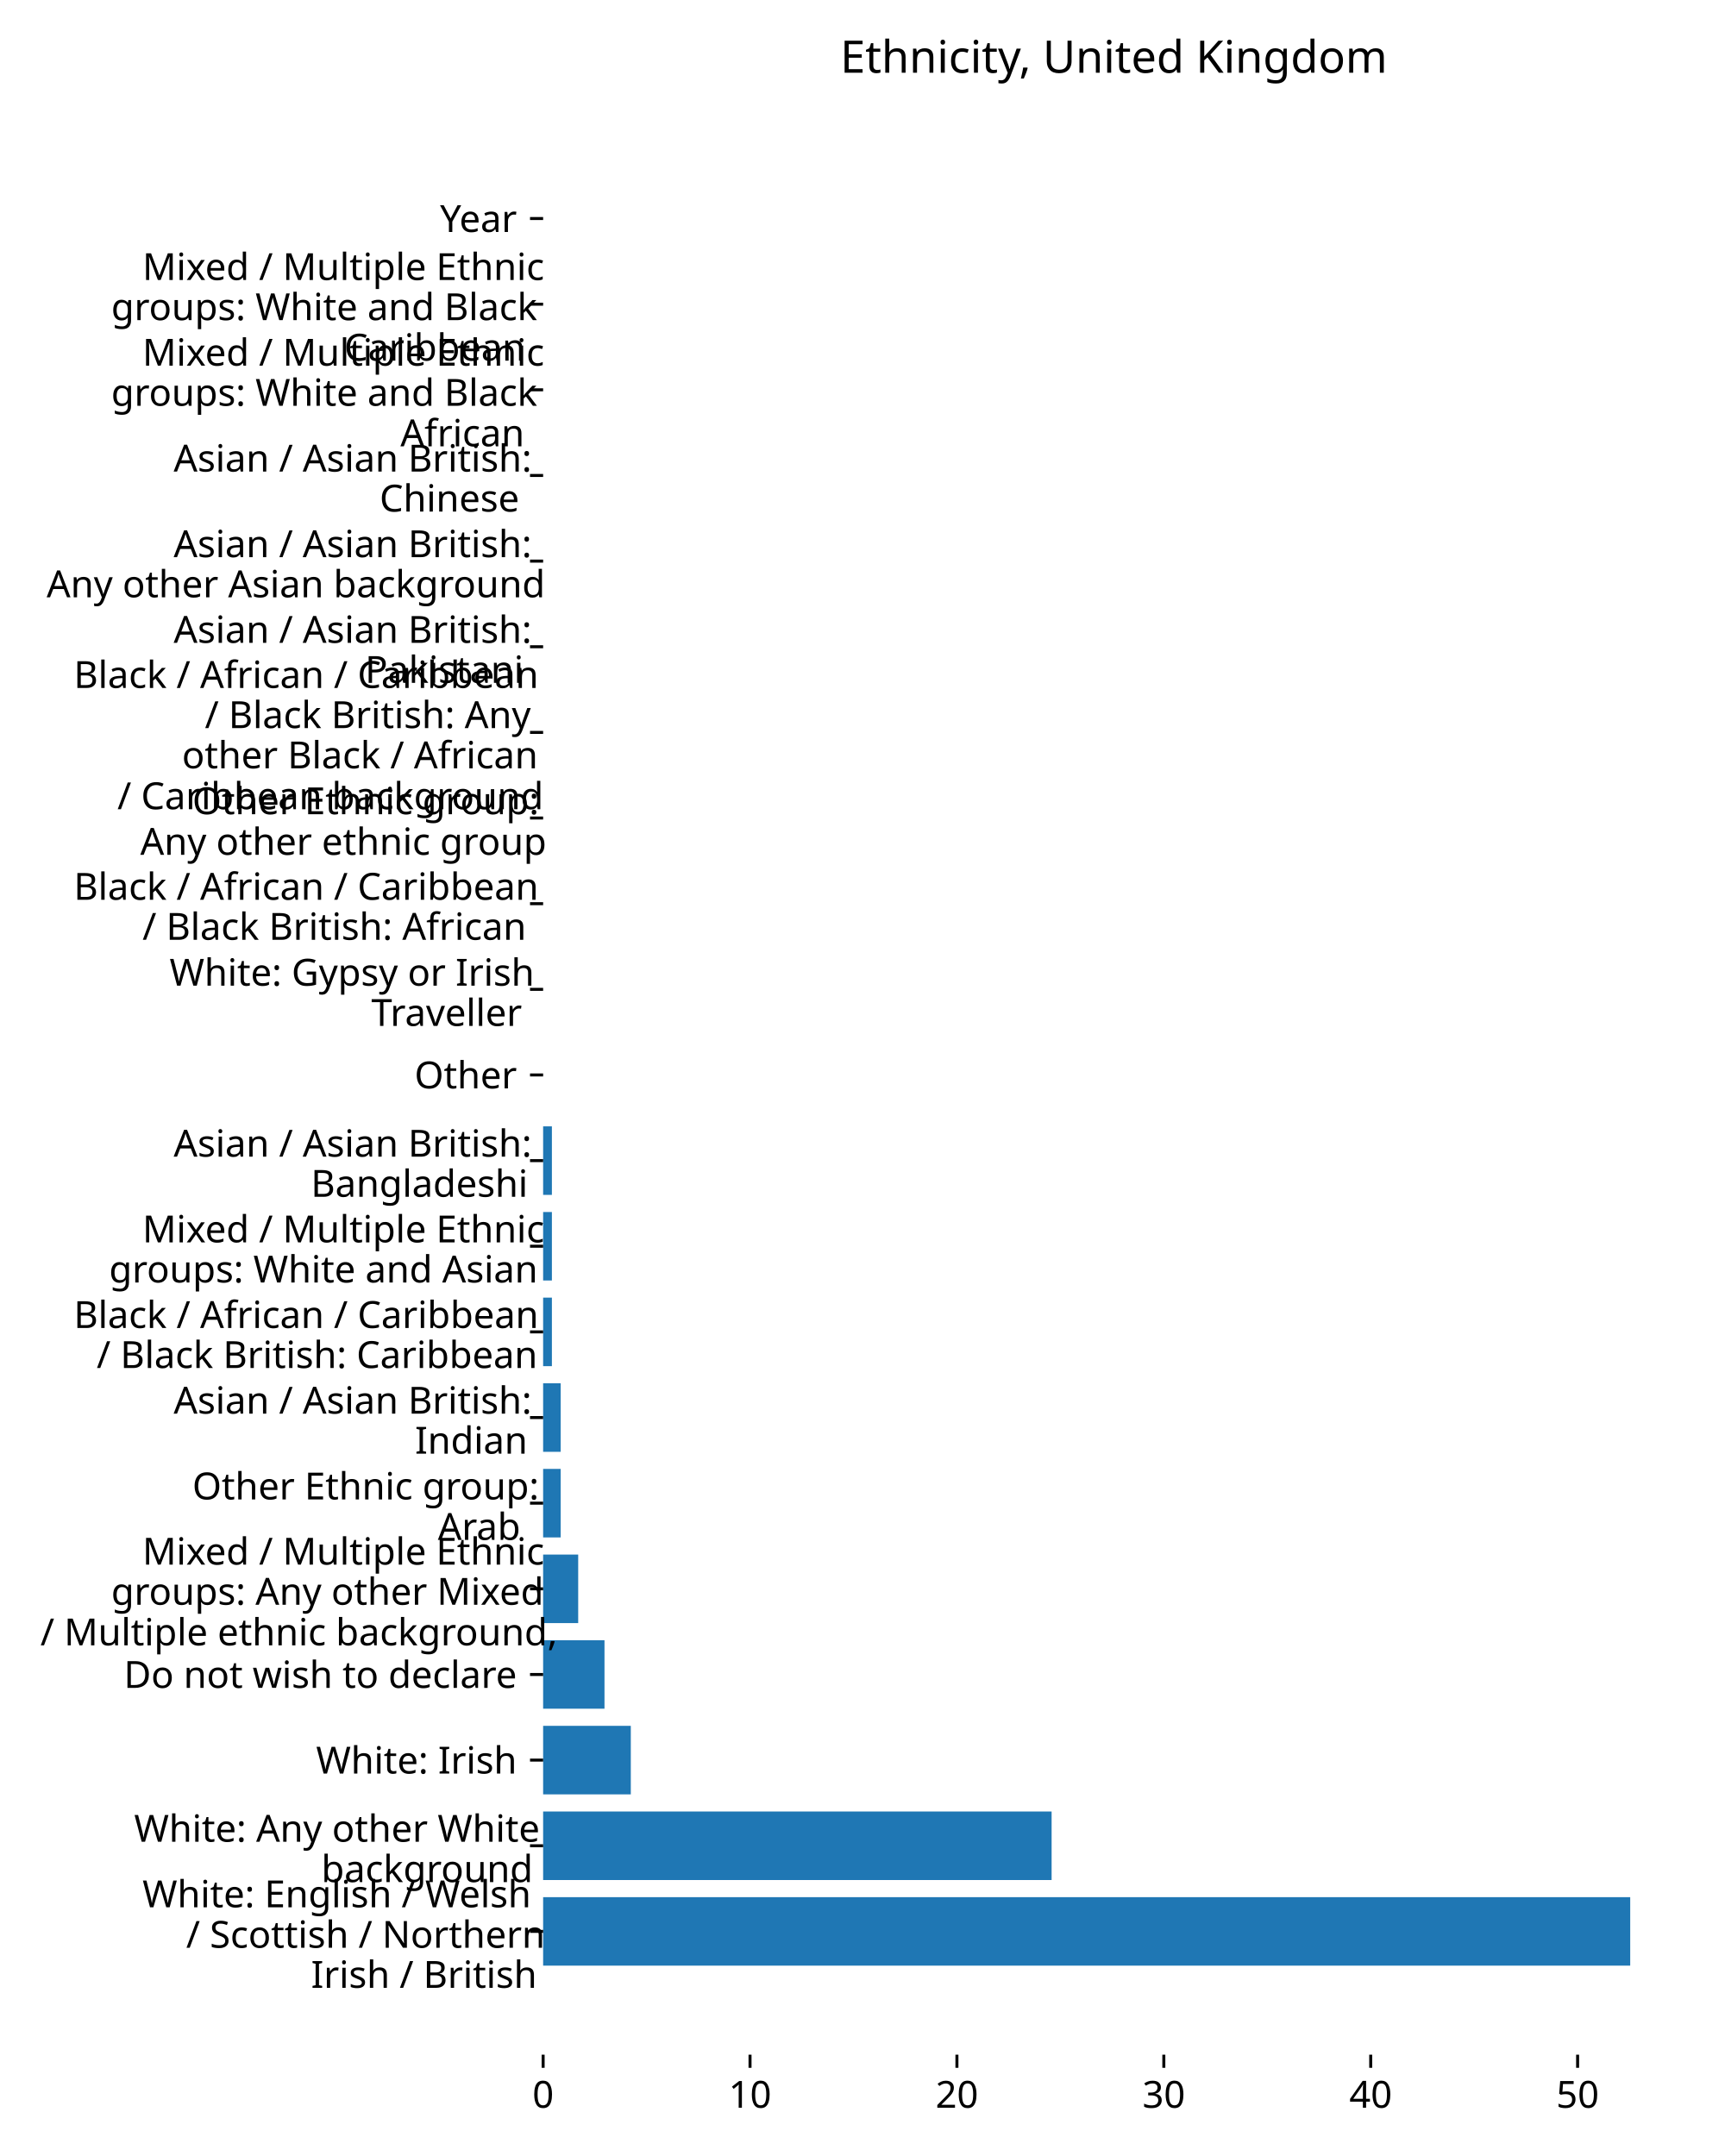
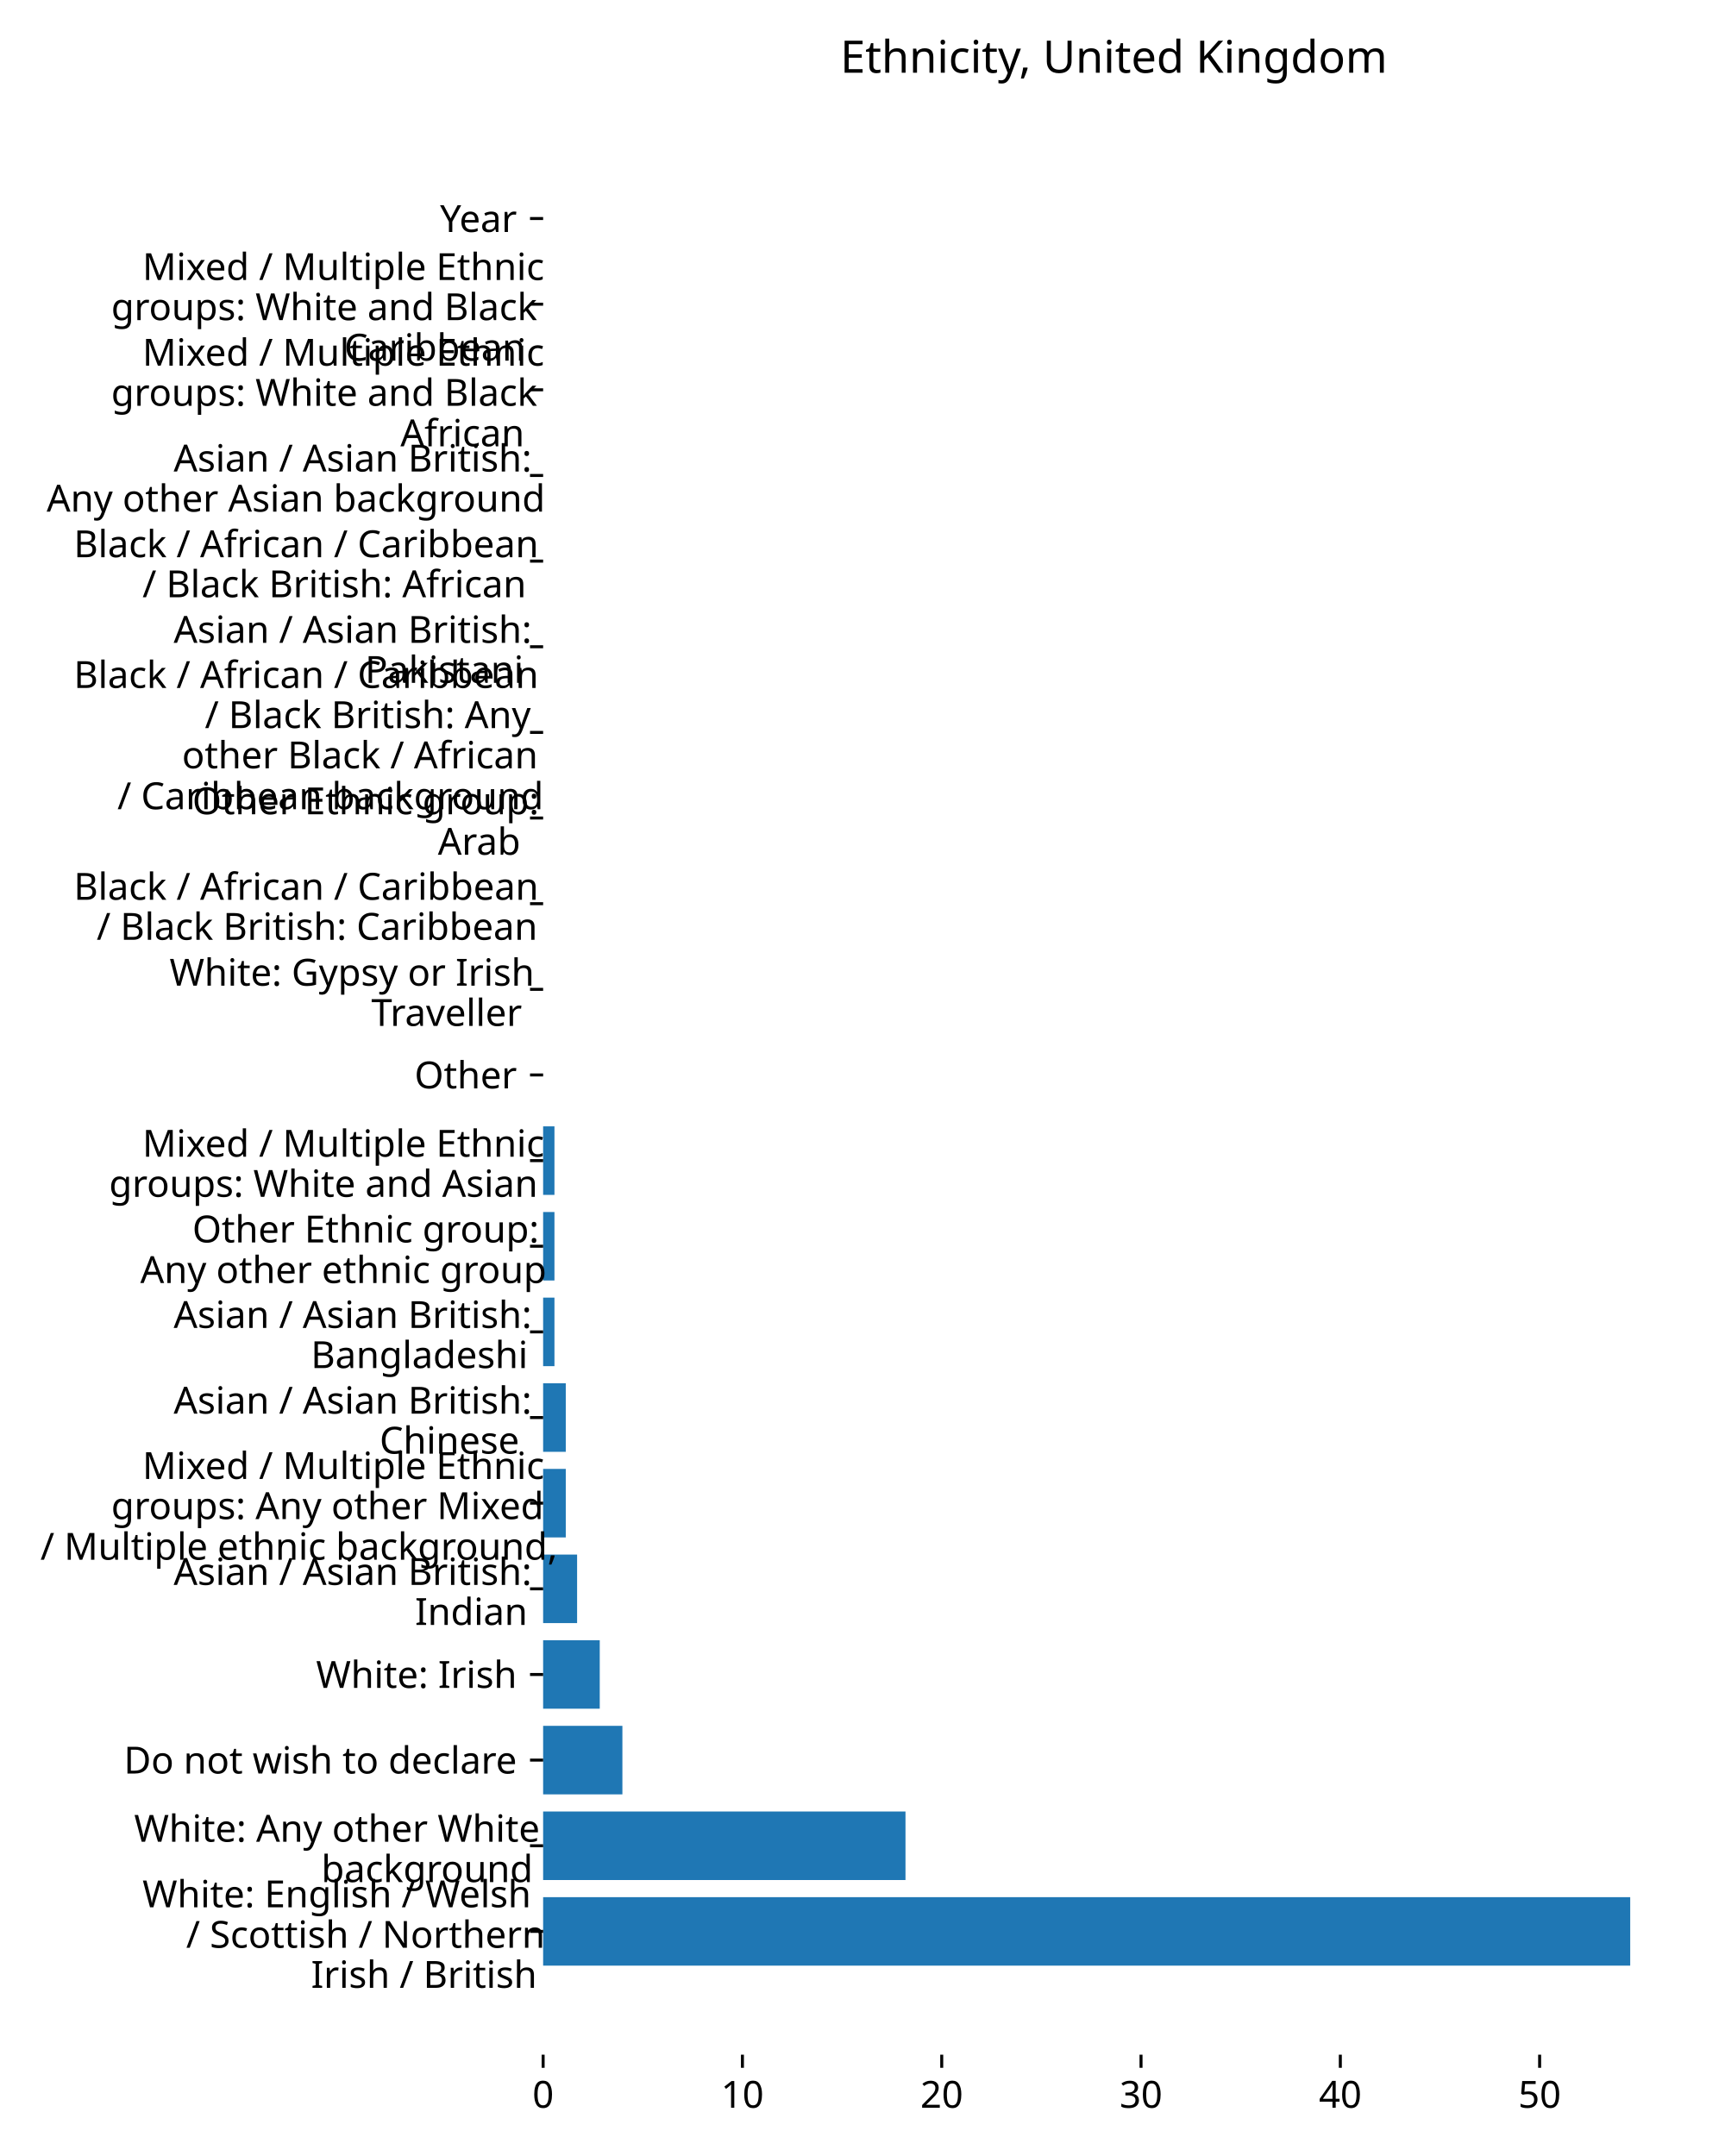
<svg xmlns="http://www.w3.org/2000/svg" xmlns:xlink="http://www.w3.org/1999/xlink" width="460.8pt" height="576pt" viewBox="0 0 460.8 576" version="1.1">
  <defs>
    <style type="text/css">*{stroke-linejoin: round; stroke-linecap: butt}</style>
  </defs>
  <g id="figure_1">
    <g id="patch_1">
      <path d="M 0 576  L 460.8 576  L 460.8 0  L 0 0  z " style="fill: #ffffff" />
    </g>
    <g id="axes_1">
      <g id="patch_2">
        <path d="M 145.086 548.942  L 450 548.942  L 450 25.436  L 145.086 25.436  z " style="fill: #ffffff" />
      </g>
      <g id="patch_3">
        <path d="M 145.086 525.146  L 435.48 525.146  L 435.48 506.842  L 145.086 506.842  z " clip-path="url(#p809b9ff644)" style="fill: #1f77b4" />
      </g>
      <g id="patch_4">
-         <path d="M 145.086 502.266  L 280.916 502.266  L 280.916 483.962  L 145.086 483.962  z " clip-path="url(#p809b9ff644)" style="fill: #1f77b4" />
+         <path d="M 145.086 502.266  L 241.884 502.266  L 241.884 483.962  L 145.086 483.962  z " clip-path="url(#p809b9ff644)" style="fill: #1f77b4" />
      </g>
      <g id="patch_5">
-         <path d="M 145.086 479.385  L 168.505 479.385  L 168.505 461.081  L 145.086 461.081  z " clip-path="url(#p809b9ff644)" style="fill: #1f77b4" />
+         <path d="M 145.086 479.385  L 166.261 479.385  L 166.261 461.081  L 145.086 461.081  z " clip-path="url(#p809b9ff644)" style="fill: #1f77b4" />
      </g>
      <g id="patch_6">
-         <path d="M 145.086 456.505  L 161.479 456.505  L 161.479 438.201  L 145.086 438.201  z " clip-path="url(#p809b9ff644)" style="fill: #1f77b4" />
+         <path d="M 145.086 456.505  L 160.211 456.505  L 160.211 438.201  L 145.086 438.201  z " clip-path="url(#p809b9ff644)" style="fill: #1f77b4" />
      </g>
      <g id="patch_7">
-         <path d="M 145.086 433.624  L 154.453 433.624  L 154.453 415.32  L 145.086 415.32  z " clip-path="url(#p809b9ff644)" style="fill: #1f77b4" />
+         <path d="M 145.086 433.624  L 154.161 433.624  L 154.161 415.32  L 145.086 415.32  z " clip-path="url(#p809b9ff644)" style="fill: #1f77b4" />
      </g>
      <g id="patch_8">
-         <path d="M 145.086 410.744  L 149.77 410.744  L 149.77 392.44  L 145.086 392.44  z " clip-path="url(#p809b9ff644)" style="fill: #1f77b4" />
+         <path d="M 145.086 410.744  L 151.136 410.744  L 151.136 392.44  L 145.086 392.44  z " clip-path="url(#p809b9ff644)" style="fill: #1f77b4" />
      </g>
      <g id="patch_9">
-         <path d="M 145.086 387.863  L 149.77 387.863  L 149.77 369.559  L 145.086 369.559  z " clip-path="url(#p809b9ff644)" style="fill: #1f77b4" />
+         <path d="M 145.086 387.863  L 151.136 387.863  L 151.136 369.559  L 145.086 369.559  z " clip-path="url(#p809b9ff644)" style="fill: #1f77b4" />
      </g>
      <g id="patch_10">
-         <path d="M 145.086 364.983  L 147.428 364.983  L 147.428 346.679  L 145.086 346.679  z " clip-path="url(#p809b9ff644)" style="fill: #1f77b4" />
+         <path d="M 145.086 364.983  L 148.111 364.983  L 148.111 346.679  L 145.086 346.679  z " clip-path="url(#p809b9ff644)" style="fill: #1f77b4" />
      </g>
      <g id="patch_11">
-         <path d="M 145.086 342.102  L 147.428 342.102  L 147.428 323.798  L 145.086 323.798  z " clip-path="url(#p809b9ff644)" style="fill: #1f77b4" />
+         <path d="M 145.086 342.102  L 148.111 342.102  L 148.111 323.798  L 145.086 323.798  z " clip-path="url(#p809b9ff644)" style="fill: #1f77b4" />
      </g>
      <g id="patch_12">
-         <path d="M 145.086 319.222  L 147.428 319.222  L 147.428 300.918  L 145.086 300.918  z " clip-path="url(#p809b9ff644)" style="fill: #1f77b4" />
+         <path d="M 145.086 319.222  L 148.111 319.222  L 148.111 300.918  L 145.086 300.918  z " clip-path="url(#p809b9ff644)" style="fill: #1f77b4" />
      </g>
      <g id="patch_13">
        <path d="M 145.086 296.341  L 145.086 296.341  L 145.086 278.037  L 145.086 278.037  z " clip-path="url(#p809b9ff644)" style="fill: #1f77b4" />
      </g>
      <g id="patch_14">
        <path d="M 145.086 273.461  L 145.086 273.461  L 145.086 255.157  L 145.086 255.157  z " clip-path="url(#p809b9ff644)" style="fill: #1f77b4" />
      </g>
      <g id="patch_15">
        <path d="M 145.086 250.58  L 145.086 250.58  L 145.086 232.276  L 145.086 232.276  z " clip-path="url(#p809b9ff644)" style="fill: #1f77b4" />
      </g>
      <g id="patch_16">
        <path d="M 145.086 227.7  L 145.086 227.7  L 145.086 209.396  L 145.086 209.396  z " clip-path="url(#p809b9ff644)" style="fill: #1f77b4" />
      </g>
      <g id="patch_17">
        <path d="M 145.086 204.819  L 145.086 204.819  L 145.086 186.515  L 145.086 186.515  z " clip-path="url(#p809b9ff644)" style="fill: #1f77b4" />
      </g>
      <g id="patch_18">
        <path d="M 145.086 181.939  L 145.086 181.939  L 145.086 163.634  L 145.086 163.634  z " clip-path="url(#p809b9ff644)" style="fill: #1f77b4" />
      </g>
      <g id="patch_19">
        <path d="M 145.086 159.058  L 145.086 159.058  L 145.086 140.754  L 145.086 140.754  z " clip-path="url(#p809b9ff644)" style="fill: #1f77b4" />
      </g>
      <g id="patch_20">
        <path d="M 145.086 136.178  L 145.086 136.178  L 145.086 117.873  L 145.086 117.873  z " clip-path="url(#p809b9ff644)" style="fill: #1f77b4" />
      </g>
      <g id="patch_21">
        <path d="M 145.086 113.297  L 145.086 113.297  L 145.086 94.993  L 145.086 94.993  z " clip-path="url(#p809b9ff644)" style="fill: #1f77b4" />
      </g>
      <g id="patch_22">
        <path d="M 145.086 90.417  L 145.086 90.417  L 145.086 72.112  L 145.086 72.112  z " clip-path="url(#p809b9ff644)" style="fill: #1f77b4" />
      </g>
      <g id="patch_23">
        <path d="M 145.086 67.536  L 145.086 67.536  L 145.086 49.232  L 145.086 49.232  z " clip-path="url(#p809b9ff644)" style="fill: #1f77b4" />
      </g>
      <g id="matplotlib.axis_1">
        <g id="xtick_1">
          <g id="line2d_1">
            <defs>
              <path id="m4c99cd72f3" d="M 0 0  L 0 3.5  " style="stroke: #000000; stroke-width: 0.8" />
            </defs>
            <g>
              <use xlink:href="#m4c99cd72f3" x="145.086" y="548.942" style="stroke: #000000; stroke-width: 0.8" />
            </g>
          </g>
          <g id="text_1">
            <text style="font: 10px 'sans-serif'; text-anchor: middle" x="145.086" y="563.116" transform="rotate(-0, 145.0859, 563.1156)">0</text>
          </g>
        </g>
        <g id="xtick_2">
          <g id="line2d_2">
            <g>
-               <use xlink:href="#m4c99cd72f3" x="200.355" y="548.942" style="stroke: #000000; stroke-width: 0.8" />
+               <use xlink:href="#m4c99cd72f3" x="198.325" y="548.942" style="stroke: #000000; stroke-width: 0.8" />
            </g>
          </g>
          <g id="text_2">
-             <text style="font: 10px 'sans-serif'; text-anchor: middle" x="200.355" y="563.116" transform="rotate(-0, 200.3545, 563.1156)">10</text>
+             <text style="font: 10px 'sans-serif'; text-anchor: middle" x="198.325" y="563.116" transform="rotate(-0, 198.3249, 563.1156)">10</text>
          </g>
        </g>
        <g id="xtick_3">
          <g id="line2d_3">
            <g>
-               <use xlink:href="#m4c99cd72f3" x="255.623" y="548.942" style="stroke: #000000; stroke-width: 0.8" />
+               <use xlink:href="#m4c99cd72f3" x="251.564" y="548.942" style="stroke: #000000; stroke-width: 0.8" />
            </g>
          </g>
          <g id="text_3">
-             <text style="font: 10px 'sans-serif'; text-anchor: middle" x="255.623" y="563.116" transform="rotate(-0, 255.6231, 563.1156)">20</text>
+             <text style="font: 10px 'sans-serif'; text-anchor: middle" x="251.564" y="563.116" transform="rotate(-0, 251.5639, 563.1156)">20</text>
          </g>
        </g>
        <g id="xtick_4">
          <g id="line2d_4">
            <g>
-               <use xlink:href="#m4c99cd72f3" x="310.892" y="548.942" style="stroke: #000000; stroke-width: 0.8" />
+               <use xlink:href="#m4c99cd72f3" x="304.803" y="548.942" style="stroke: #000000; stroke-width: 0.8" />
            </g>
          </g>
          <g id="text_4">
-             <text style="font: 10px 'sans-serif'; text-anchor: middle" x="310.892" y="563.116" transform="rotate(-0, 310.8917, 563.1156)">30</text>
+             <text style="font: 10px 'sans-serif'; text-anchor: middle" x="304.803" y="563.116" transform="rotate(-0, 304.8028, 563.1156)">30</text>
          </g>
        </g>
        <g id="xtick_5">
          <g id="line2d_5">
            <g>
-               <use xlink:href="#m4c99cd72f3" x="366.16" y="548.942" style="stroke: #000000; stroke-width: 0.8" />
+               <use xlink:href="#m4c99cd72f3" x="358.042" y="548.942" style="stroke: #000000; stroke-width: 0.8" />
            </g>
          </g>
          <g id="text_5">
-             <text style="font: 10px 'sans-serif'; text-anchor: middle" x="366.16" y="563.116" transform="rotate(-0, 366.1603, 563.1156)">40</text>
+             <text style="font: 10px 'sans-serif'; text-anchor: middle" x="358.042" y="563.116" transform="rotate(-0, 358.0418, 563.1156)">40</text>
          </g>
        </g>
        <g id="xtick_6">
          <g id="line2d_6">
            <g>
-               <use xlink:href="#m4c99cd72f3" x="421.429" y="548.942" style="stroke: #000000; stroke-width: 0.8" />
+               <use xlink:href="#m4c99cd72f3" x="411.281" y="548.942" style="stroke: #000000; stroke-width: 0.8" />
            </g>
          </g>
          <g id="text_6">
-             <text style="font: 10px 'sans-serif'; text-anchor: middle" x="421.429" y="563.116" transform="rotate(-0, 421.4289, 563.1156)">50</text>
+             <text style="font: 10px 'sans-serif'; text-anchor: middle" x="411.281" y="563.116" transform="rotate(-0, 411.2808, 563.1156)">50</text>
          </g>
        </g>
      </g>
      <g id="matplotlib.axis_2">
        <g id="ytick_1">
          <g id="line2d_7">
            <defs>
              <path id="m8e343aef83" d="M 0 0  L -3.5 0  " style="stroke: #000000; stroke-width: 0.8" />
            </defs>
            <g>
              <use xlink:href="#m8e343aef83" x="145.086" y="515.994" style="stroke: #000000; stroke-width: 0.8" />
            </g>
          </g>
          <g id="text_7">
            <text style="font: 10px 'sans-serif'" transform="translate(38.05469 509.5535)">White: English / Welsh</text>
            <text style="font: 10px 'sans-serif'" transform="translate(49.72187 520.3741)">/ Scottish / Northern</text>
            <text style="font: 10px 'sans-serif'" transform="translate(83.07812 531.0666)">Irish / British</text>
          </g>
        </g>
        <g id="ytick_2">
          <g id="line2d_8">
            <g>
              <use xlink:href="#m8e343aef83" x="145.086" y="493.114" style="stroke: #000000; stroke-width: 0.8" />
            </g>
          </g>
          <g id="text_8">
            <text style="font: 10px 'sans-serif'" transform="translate(35.82969 492.0419)">White: Any other White</text>
            <text style="font: 10px 'sans-serif'" transform="translate(85.82969 502.8219)">background</text>
          </g>
        </g>
        <g id="ytick_3">
          <g id="line2d_9">
            <g>
              <use xlink:href="#m8e343aef83" x="145.086" y="470.233" style="stroke: #000000; stroke-width: 0.8" />
            </g>
          </g>
          <g id="text_9">
-             <text style="font: 10px 'sans-serif'; text-anchor: end" x="138.086" y="473.82" transform="rotate(-0, 138.0859, 473.82)">White: Irish</text>
+             <text style="font: 10px 'sans-serif'; text-anchor: end" x="138.086" y="473.82" transform="rotate(-0, 138.0859, 473.82)">Do not wish to declare</text>
          </g>
        </g>
        <g id="ytick_4">
          <g id="line2d_10">
            <g>
              <use xlink:href="#m8e343aef83" x="145.086" y="447.353" style="stroke: #000000; stroke-width: 0.8" />
            </g>
          </g>
          <g id="text_10">
-             <text style="font: 10px 'sans-serif'; text-anchor: end" x="138.086" y="450.939" transform="rotate(-0, 138.0859, 450.9395)">Do not wish to declare</text>
+             <text style="font: 10px 'sans-serif'; text-anchor: end" x="138.086" y="450.939" transform="rotate(-0, 138.0859, 450.9395)">White: Irish</text>
          </g>
        </g>
        <g id="ytick_5">
          <g id="line2d_11">
            <g>
              <use xlink:href="#m8e343aef83" x="145.086" y="424.472" style="stroke: #000000; stroke-width: 0.8" />
            </g>
          </g>
          <g id="text_11">
-             <text style="font: 10px 'sans-serif'" transform="translate(38.05156 418.0057)">Mixed / Multiple Ethnic</text>
-             <text style="font: 10px 'sans-serif'" transform="translate(29.70469 428.7263)">groups: Any other Mixed</text>
-             <text style="font: 10px 'sans-serif'" transform="translate(10.8 439.5751)">/ Multiple ethnic background,</text>
+             <text style="font: 10px 'sans-serif'" transform="translate(46.38437 423.4301)">Asian / Asian British:</text>
+             <text style="font: 10px 'sans-serif'" transform="translate(110.8422 434.1226)">Indian</text>
          </g>
        </g>
        <g id="ytick_6">
          <g id="line2d_12">
            <g>
              <use xlink:href="#m8e343aef83" x="145.086" y="401.592" style="stroke: #000000; stroke-width: 0.8" />
            </g>
          </g>
          <g id="text_12">
-             <text style="font: 10px 'sans-serif'" transform="translate(51.37812 400.5831)">Other Ethnic group:</text>
-             <text style="font: 10px 'sans-serif'" transform="translate(116.9641 411.4038)">Arab</text>
+             <text style="font: 10px 'sans-serif'" transform="translate(38.05156 395.1252)">Mixed / Multiple Ethnic</text>
+             <text style="font: 10px 'sans-serif'" transform="translate(29.70469 405.8458)">groups: Any other Mixed</text>
+             <text style="font: 10px 'sans-serif'" transform="translate(10.8 416.6946)">/ Multiple ethnic background,</text>
          </g>
        </g>
        <g id="ytick_7">
          <g id="line2d_13">
            <g>
              <use xlink:href="#m8e343aef83" x="145.086" y="378.711" style="stroke: #000000; stroke-width: 0.8" />
            </g>
          </g>
          <g id="text_13">
            <text style="font: 10px 'sans-serif'" transform="translate(46.38437 377.669)">Asian / Asian British:</text>
-             <text style="font: 10px 'sans-serif'" transform="translate(110.8422 388.3615)">Indian</text>
+             <text style="font: 10px 'sans-serif'" transform="translate(101.3984 388.3615)">Chinese</text>
          </g>
        </g>
        <g id="ytick_8">
          <g id="line2d_14">
            <g>
              <use xlink:href="#m8e343aef83" x="145.086" y="355.831" style="stroke: #000000; stroke-width: 0.8" />
            </g>
          </g>
          <g id="text_14">
-             <text style="font: 10px 'sans-serif'" transform="translate(19.70312 354.7885)">Black / African / Caribbean</text>
-             <text style="font: 10px 'sans-serif'" transform="translate(25.82031 365.481)">/ Black British: Caribbean</text>
+             <text style="font: 10px 'sans-serif'" transform="translate(46.38437 354.7768)">Asian / Asian British:</text>
+             <text style="font: 10px 'sans-serif'" transform="translate(83.04531 365.4975)">Bangladeshi</text>
          </g>
        </g>
        <g id="ytick_9">
          <g id="line2d_15">
            <g>
              <use xlink:href="#m8e343aef83" x="145.086" y="332.95" style="stroke: #000000; stroke-width: 0.8" />
            </g>
          </g>
          <g id="text_15">
-             <text style="font: 10px 'sans-serif'" transform="translate(38.05156 331.908)">Mixed / Multiple Ethnic</text>
-             <text style="font: 10px 'sans-serif'" transform="translate(29.14219 342.6287)">groups: White and Asian</text>
+             <text style="font: 10px 'sans-serif'" transform="translate(51.37812 331.9299)">Other Ethnic group:</text>
+             <text style="font: 10px 'sans-serif'" transform="translate(37.47344 342.7787)">Any other ethnic group</text>
          </g>
        </g>
        <g id="ytick_10">
          <g id="line2d_16">
            <g>
              <use xlink:href="#m8e343aef83" x="145.086" y="310.07" style="stroke: #000000; stroke-width: 0.8" />
            </g>
          </g>
          <g id="text_16">
-             <text style="font: 10px 'sans-serif'" transform="translate(46.38437 309.0158)">Asian / Asian British:</text>
-             <text style="font: 10px 'sans-serif'" transform="translate(83.04531 319.7364)">Bangladeshi</text>
+             <text style="font: 10px 'sans-serif'" transform="translate(38.05156 309.0275)">Mixed / Multiple Ethnic</text>
+             <text style="font: 10px 'sans-serif'" transform="translate(29.14219 319.7482)">groups: White and Asian</text>
          </g>
        </g>
        <g id="ytick_11">
          <g id="line2d_17">
            <g>
              <use xlink:href="#m8e343aef83" x="145.086" y="287.189" style="stroke: #000000; stroke-width: 0.8" />
            </g>
          </g>
          <g id="text_17">
            <text style="font: 10px 'sans-serif'; text-anchor: end" x="138.086" y="290.776" transform="rotate(-0, 138.0859, 290.7759)">Other</text>
          </g>
        </g>
        <g id="ytick_12">
          <g id="line2d_18">
            <g>
              <use xlink:href="#m8e343aef83" x="145.086" y="264.309" style="stroke: #000000; stroke-width: 0.8" />
            </g>
          </g>
          <g id="text_18">
            <text style="font: 10px 'sans-serif'" transform="translate(45.29219 263.3345)">White: Gypsy or Irish</text>
            <text style="font: 10px 'sans-serif'" transform="translate(99.19219 274.0864)">Traveller</text>
          </g>
        </g>
        <g id="ytick_13">
          <g id="line2d_19">
            <g>
              <use xlink:href="#m8e343aef83" x="145.086" y="241.428" style="stroke: #000000; stroke-width: 0.8" />
            </g>
          </g>
          <g id="text_19">
            <text style="font: 10px 'sans-serif'" transform="translate(19.70312 240.386)">Black / African / Caribbean</text>
-             <text style="font: 10px 'sans-serif'" transform="translate(38.05938 251.0785)">/ Black British:  African</text>
+             <text style="font: 10px 'sans-serif'" transform="translate(25.82031 251.0785)">/ Black British: Caribbean</text>
          </g>
        </g>
        <g id="ytick_14">
          <g id="line2d_20">
            <g>
              <use xlink:href="#m8e343aef83" x="145.086" y="218.548" style="stroke: #000000; stroke-width: 0.8" />
            </g>
          </g>
          <g id="text_20">
-             <text style="font: 10px 'sans-serif'" transform="translate(51.37812 217.5274)">Other Ethnic group:</text>
-             <text style="font: 10px 'sans-serif'" transform="translate(37.47344 228.3761)">Any other ethnic group</text>
+             <text style="font: 10px 'sans-serif'" transform="translate(51.37812 217.5391)">Other Ethnic group:</text>
+             <text style="font: 10px 'sans-serif'" transform="translate(116.9641 228.3597)">Arab</text>
          </g>
        </g>
        <g id="ytick_15">
          <g id="line2d_21">
            <g>
              <use xlink:href="#m8e343aef83" x="145.086" y="195.667" style="stroke: #000000; stroke-width: 0.8" />
            </g>
          </g>
          <g id="text_21">
            <text style="font: 10px 'sans-serif'" transform="translate(19.70312 183.7911)">Black / African / Caribbean</text>
            <text style="font: 10px 'sans-serif'" transform="translate(54.72812 194.5117)">/ Black British: Any</text>
            <text style="font: 10px 'sans-serif'" transform="translate(48.60781 205.2636)">other Black / African</text>
            <text style="font: 10px 'sans-serif'" transform="translate(31.35625 216.1905)">/ Caribbean background</text>
          </g>
        </g>
        <g id="ytick_16">
          <g id="line2d_22">
            <g>
              <use xlink:href="#m8e343aef83" x="145.086" y="172.787" style="stroke: #000000; stroke-width: 0.8" />
            </g>
          </g>
          <g id="text_22">
            <text style="font: 10px 'sans-serif'" transform="translate(46.38437 171.7445)">Asian / Asian British:</text>
            <text style="font: 10px 'sans-serif'" transform="translate(97.51094 182.437)">Pakistani</text>
          </g>
        </g>
        <g id="ytick_17">
          <g id="line2d_23">
            <g>
              <use xlink:href="#m8e343aef83" x="145.086" y="149.906" style="stroke: #000000; stroke-width: 0.8" />
            </g>
          </g>
          <g id="text_23">
-             <text style="font: 10px 'sans-serif'" transform="translate(46.38437 148.8523)">Asian / Asian British:</text>
-             <text style="font: 10px 'sans-serif'" transform="translate(12.45937 159.5729)">Any other Asian background</text>
+             <text style="font: 10px 'sans-serif'" transform="translate(19.70312 148.864)">Black / African / Caribbean</text>
+             <text style="font: 10px 'sans-serif'" transform="translate(38.05938 159.5565)">/ Black British:  African</text>
          </g>
        </g>
        <g id="ytick_18">
          <g id="line2d_24">
            <g>
              <use xlink:href="#m8e343aef83" x="145.086" y="127.026" style="stroke: #000000; stroke-width: 0.8" />
            </g>
          </g>
          <g id="text_24">
-             <text style="font: 10px 'sans-serif'" transform="translate(46.38437 125.9835)">Asian / Asian British:</text>
-             <text style="font: 10px 'sans-serif'" transform="translate(101.3984 136.676)">Chinese</text>
+             <text style="font: 10px 'sans-serif'" transform="translate(46.38437 125.9718)">Asian / Asian British:</text>
+             <text style="font: 10px 'sans-serif'" transform="translate(12.45937 136.6924)">Any other Asian background</text>
          </g>
        </g>
        <g id="ytick_19">
          <g id="line2d_25">
            <g>
              <use xlink:href="#m8e343aef83" x="145.086" y="104.145" style="stroke: #000000; stroke-width: 0.8" />
            </g>
          </g>
          <g id="text_25">
            <text style="font: 10px 'sans-serif'" transform="translate(38.05156 97.69034)">Mixed / Multiple Ethnic</text>
            <text style="font: 10px 'sans-serif'" transform="translate(29.70312 108.411)">groups: White and Black</text>
            <text style="font: 10px 'sans-serif'" transform="translate(106.9641 119.2316)">African</text>
          </g>
        </g>
        <g id="ytick_20">
          <g id="line2d_26">
            <g>
              <use xlink:href="#m8e343aef83" x="145.086" y="81.265" style="stroke: #000000; stroke-width: 0.8" />
            </g>
          </g>
          <g id="text_26">
            <text style="font: 10px 'sans-serif'" transform="translate(38.05156 74.80984)">Mixed / Multiple Ethnic</text>
            <text style="font: 10px 'sans-serif'" transform="translate(29.70312 85.53046)">groups: White and Black</text>
            <text style="font: 10px 'sans-serif'" transform="translate(91.94688 96.35109)">Caribbean</text>
          </g>
        </g>
        <g id="ytick_21">
          <g id="line2d_27">
            <g>
              <use xlink:href="#m8e343aef83" x="145.086" y="58.384" style="stroke: #000000; stroke-width: 0.8" />
            </g>
          </g>
          <g id="text_27">
            <text style="font: 10px 'sans-serif'; text-anchor: end" x="138.086" y="61.971" transform="rotate(-0, 138.0859, 61.97089)">Year</text>
          </g>
        </g>
      </g>
      <g id="text_28">
        <text style="font: 12px 'sans-serif'; text-anchor: middle" x="297.543" y="19.436" transform="rotate(-0, 297.543, 19.43625)">Ethnicity, United Kingdom</text>
      </g>
    </g>
  </g>
  <defs>
    <clipPath id="p809b9ff644">
      <rect x="145.086" y="25.436" width="304.914" height="523.506" />
    </clipPath>
  </defs>
</svg>
